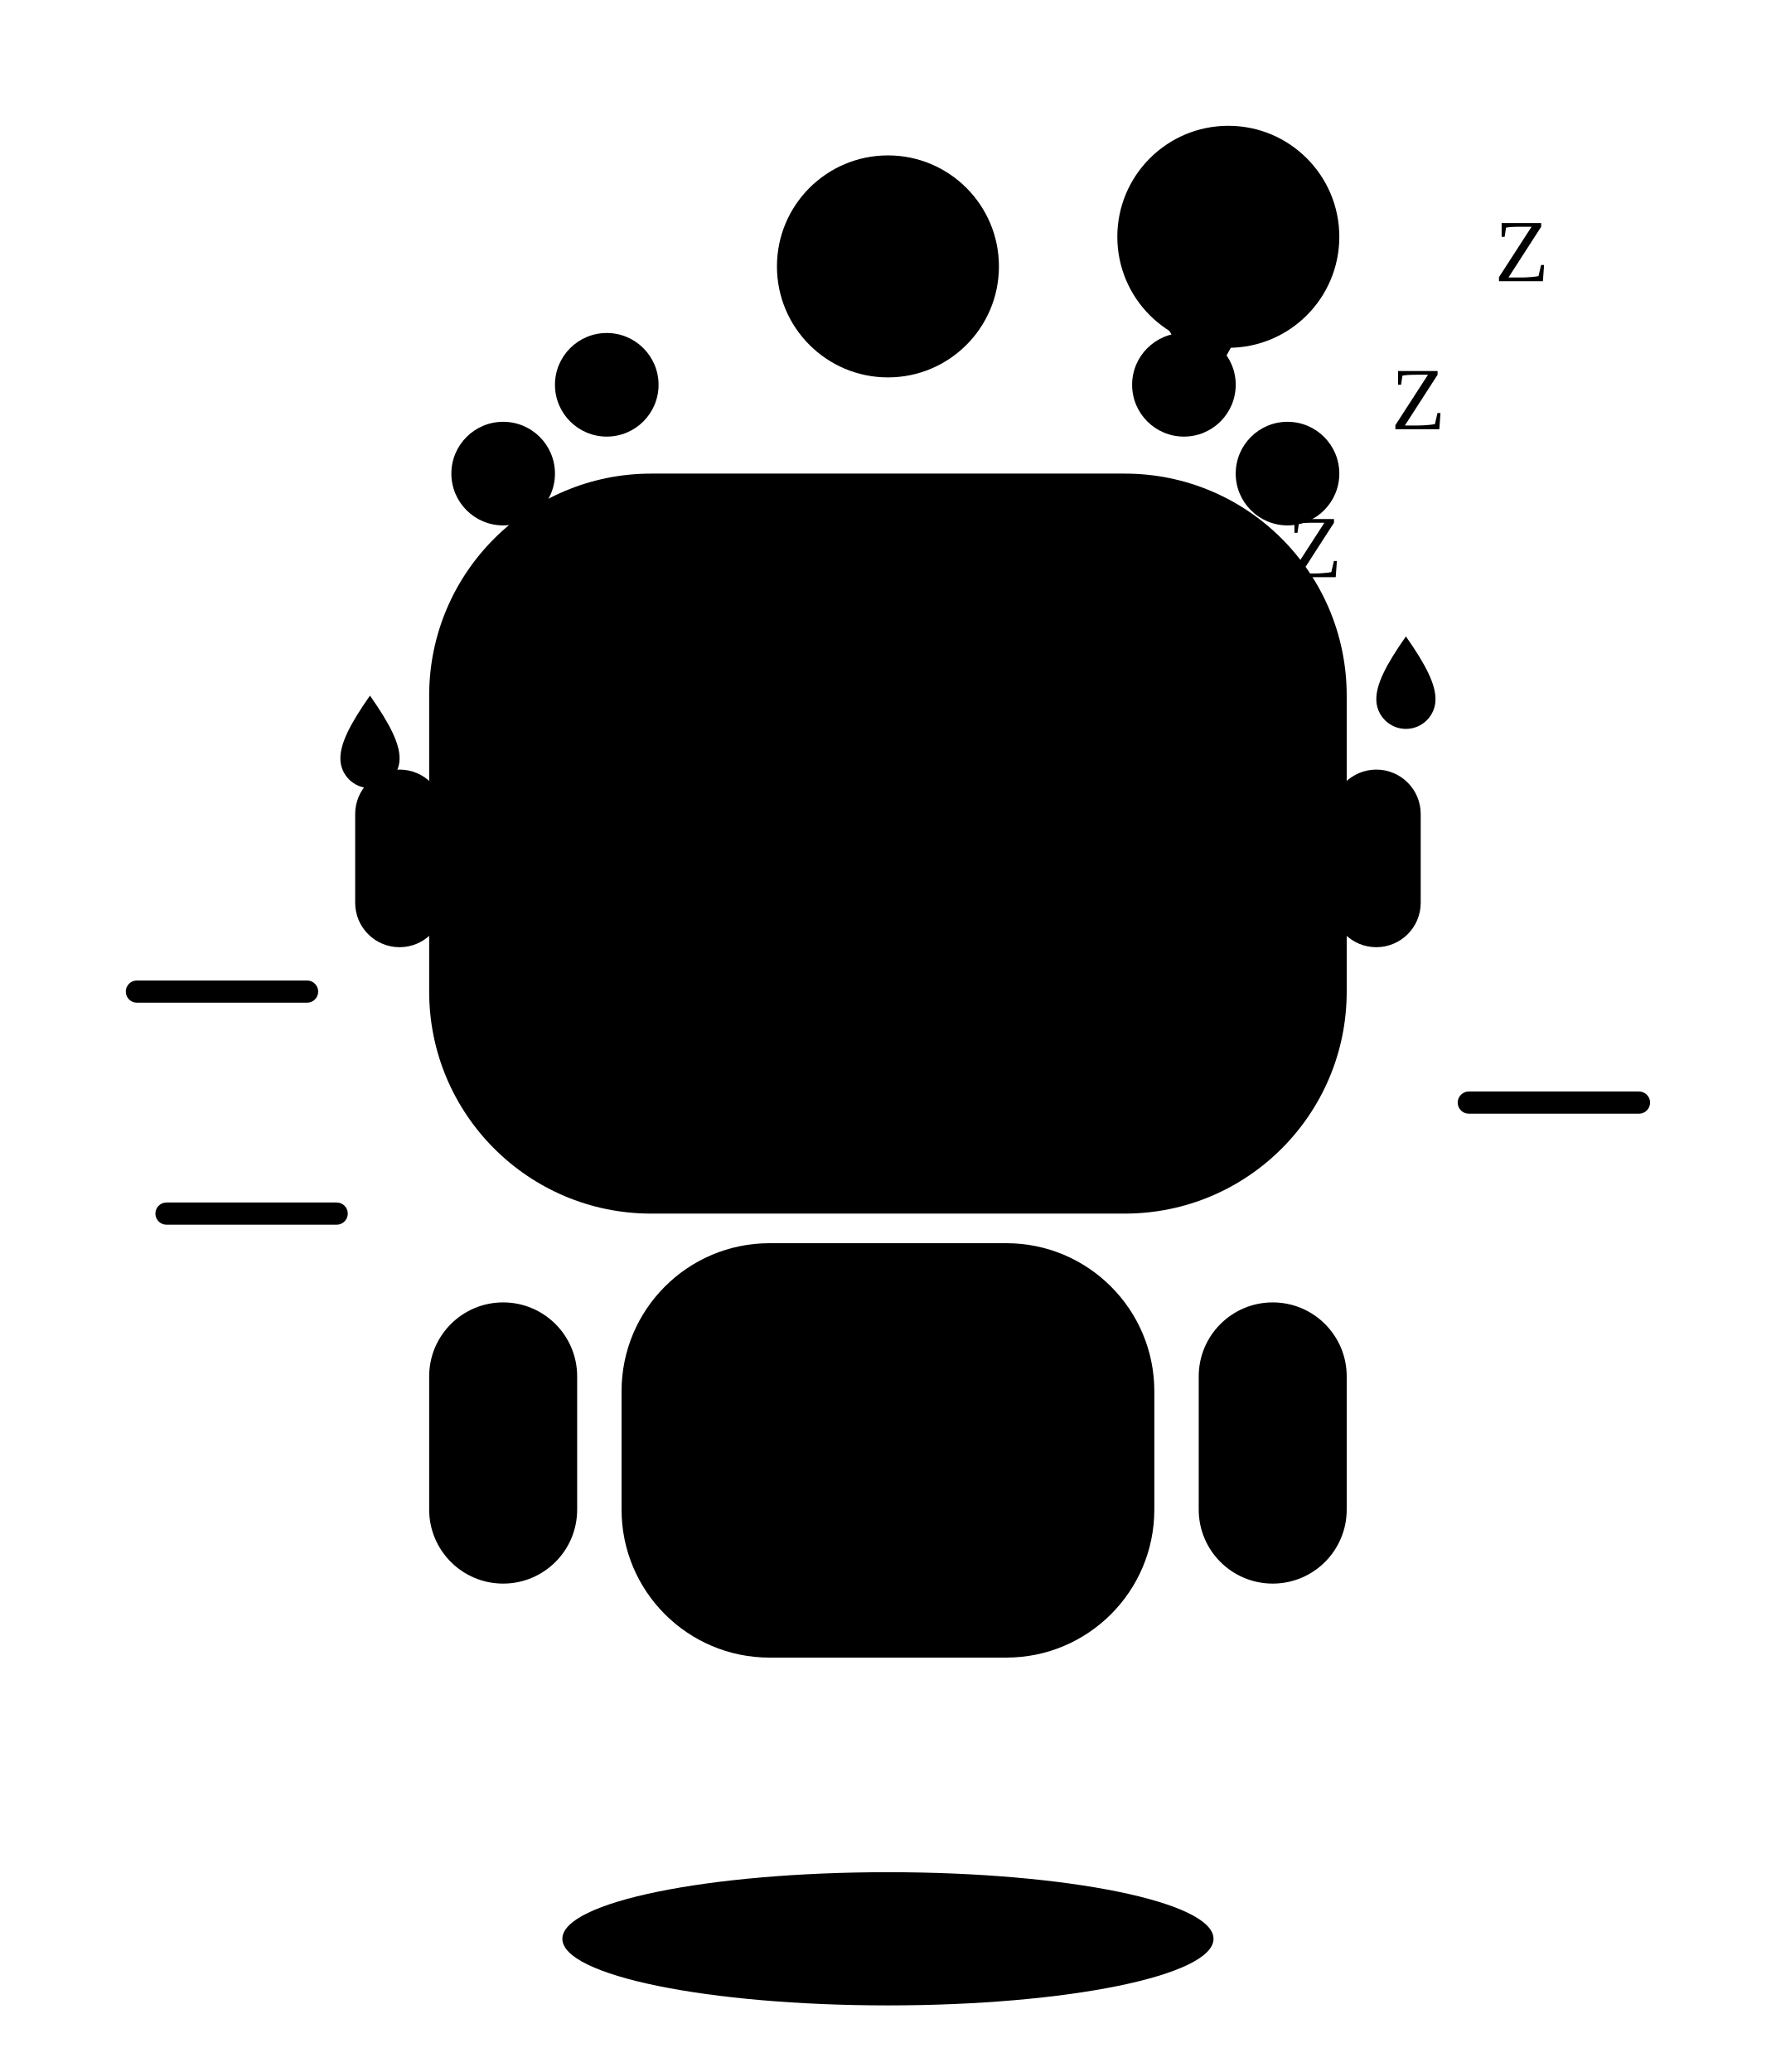
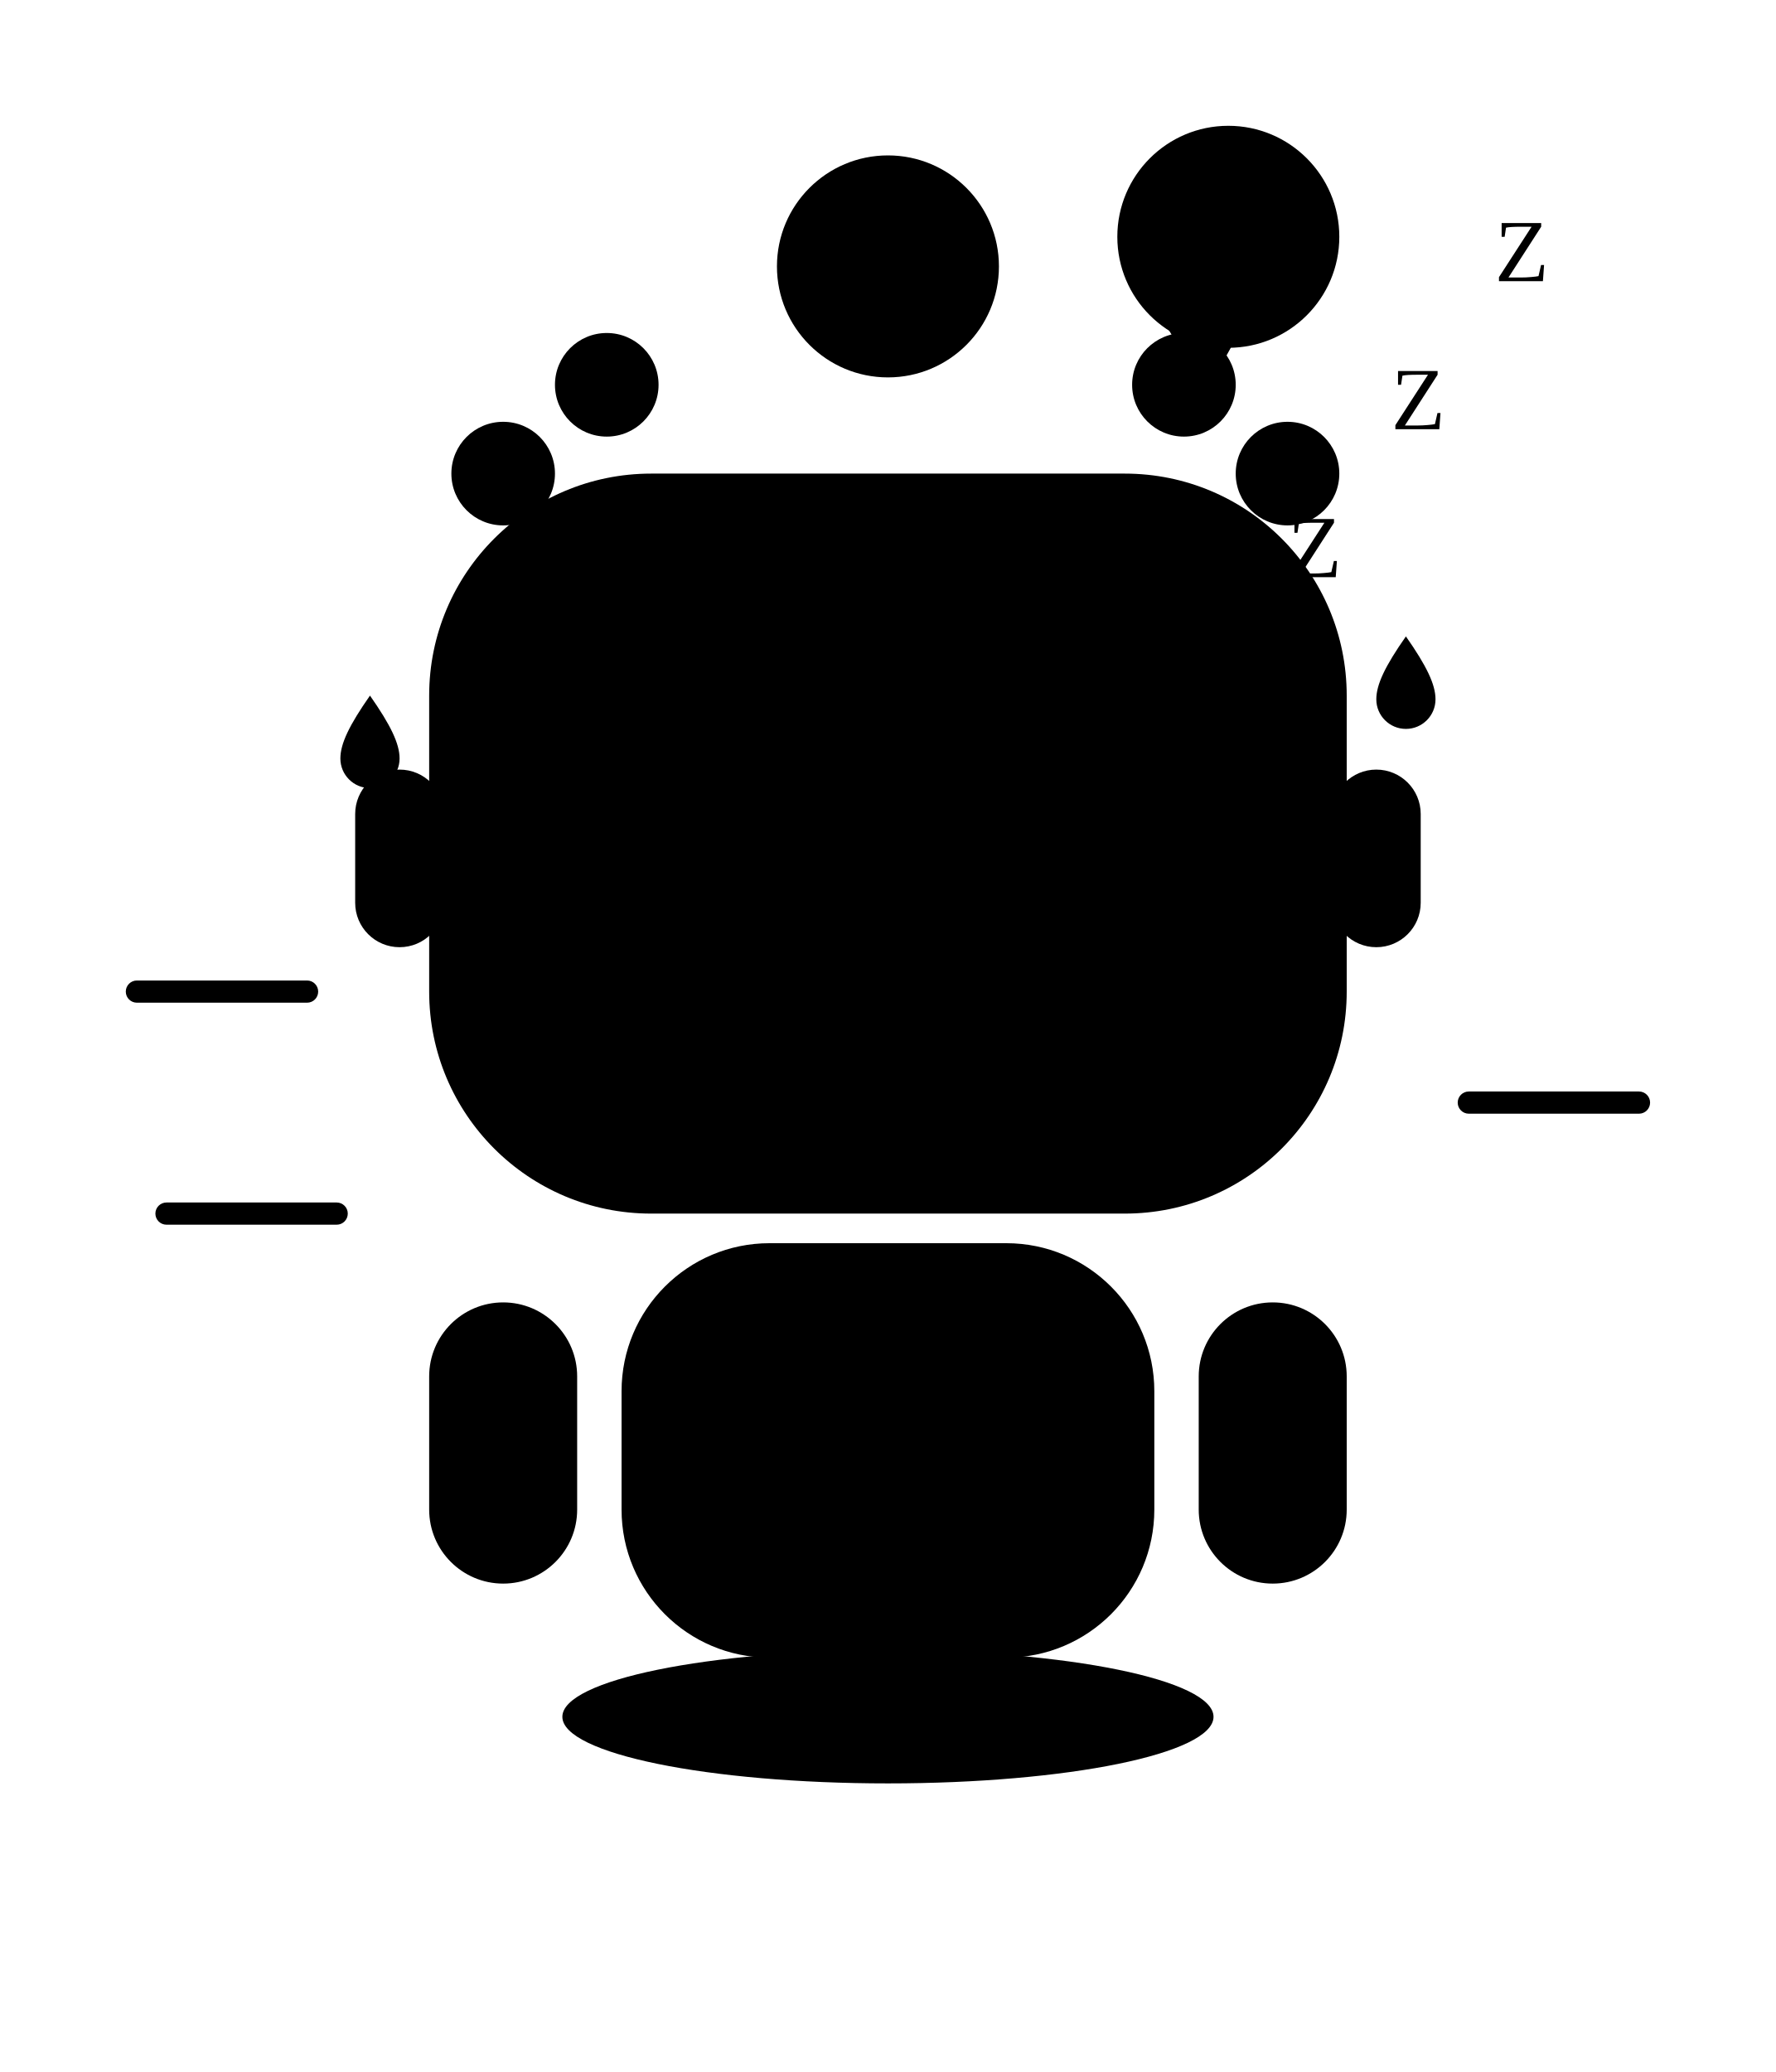
<svg xmlns="http://www.w3.org/2000/svg" class="r-svg" viewBox="0 0 240 280" role="img" aria-label="小V">
-   <ellipse class="r-shadow" cx="120" cy="262" rx="44" ry="9" />
+   <ellipse class="r-shadow" cx="120" cy="232" rx="44" ry="9" />
  <g class="r-hover">
    <g class="r-head">
      <path class="r-antenna-stem" d="M120 66 L120 46" />
      <circle class="r-antenna-glow" cx="120" cy="36" r="15" />
      <circle class="r-antenna-bulb" cx="120" cy="36" r="8" />
      <rect class="r-ear r-ear-left" x="48" y="104" width="12" height="24" rx="6" />
      <rect class="r-ear r-ear-right" x="180" y="104" width="12" height="24" rx="6" />
      <rect class="r-head-shell" x="58" y="64" width="124" height="100" rx="30" />
      <rect class="r-face" x="74" y="82" width="92" height="64" rx="18" />
      <g class="r-eyes">
        <rect class="r-eye-pill r-eye-left" x="94" y="100" width="15" height="22" rx="7.5" />
        <rect class="r-eye-pill r-eye-right" x="131" y="100" width="15" height="22" rx="7.5" />
        <path class="r-eye-arc r-eye-arc-left" d="M91 110 Q101.5 100 112 110" />
        <path class="r-eye-arc r-eye-arc-right" d="M128 110 Q138.5 100 149 110" />
        <path class="r-eye-closed r-eye-closed-left" d="M92 108 Q101.5 113 111 108" />
        <path class="r-eye-closed r-eye-closed-right" d="M129 108 Q138.5 113 148 108" />
        <path class="r-eye-squeeze r-eye-squeeze-left" d="M95 101 L107 111 L95 121" />
        <path class="r-eye-squeeze r-eye-squeeze-right" d="M145 101 L133 111 L145 121" />
      </g>
      <path class="r-mouth" d="M110 128 Q120 134 130 128" />
      <path class="r-mouth-bar" d="M109 129 L131 129" />
      <circle class="r-cheek r-cheek-left" cx="86" cy="126" r="5" />
      <circle class="r-cheek r-cheek-right" cx="154" cy="126" r="5" />
    </g>
    <rect class="r-arm r-arm-left" x="58" y="176" width="20" height="38" rx="10" />
    <rect class="r-arm r-arm-right" x="162" y="176" width="20" height="38" rx="10" />
    <g class="r-body">
      <rect class="r-body-shell" x="84" y="168" width="72" height="56" rx="20" />
      <circle class="r-chest" cx="120" cy="196" r="9" />
      <circle class="r-chest-hl" cx="120" cy="196" r="3.5" />
    </g>
  </g>
  <g class="r-fx">
    <circle class="fx-steam s1" cx="68" cy="64" r="7" />
    <circle class="fx-steam s2" cx="174" cy="64" r="7" />
    <circle class="fx-steam s3" cx="82" cy="52" r="7" />
    <circle class="fx-steam s4" cx="160" cy="52" r="7" />
    <g transform="translate(190,92)">
      <path class="fx-sweat w1" d="M0 -6 C2.8 -2 4 0.5 4 2.5 A4 4 0 1 1 -4 2.5 C-4 0.5 -2.8 -2 0 -6 Z" />
    </g>
    <g transform="translate(50,100)">
      <path class="fx-sweat w2" d="M0 -6 C2.8 -2 4 0.5 4 2.5 A4 4 0 1 1 -4 2.5 C-4 0.5 -2.8 -2 0 -6 Z" />
    </g>
    <g transform="translate(30,134)">
      <rect class="fx-speed l1" x="-13" y="-1.5" width="26" height="3" rx="1.5" />
    </g>
    <g transform="translate(34,164)">
      <rect class="fx-speed l2" x="-13" y="-1.5" width="26" height="3" rx="1.5" />
    </g>
    <g transform="translate(210,149)">
      <rect class="fx-speed l3" x="-13" y="-1.5" width="26" height="3" rx="1.5" />
    </g>
    <g transform="translate(174,78)">
      <text class="fx-zzz z1">Z</text>
    </g>
    <g transform="translate(188,58)">
      <text class="fx-zzz z2">Z</text>
    </g>
    <g transform="translate(202,38)">
      <text class="fx-zzz z3">Z</text>
    </g>
    <g transform="translate(166,32)">
      <g class="fx-alert">
        <circle class="fx-alert-bg" r="15" />
        <path class="fx-alert-tail" d="M-9 11 L-3 21 L2 12 Z" />
        <text class="fx-alert-text" y="5.5">!</text>
      </g>
    </g>
  </g>
  <g class="r-sparkles" />
</svg>
